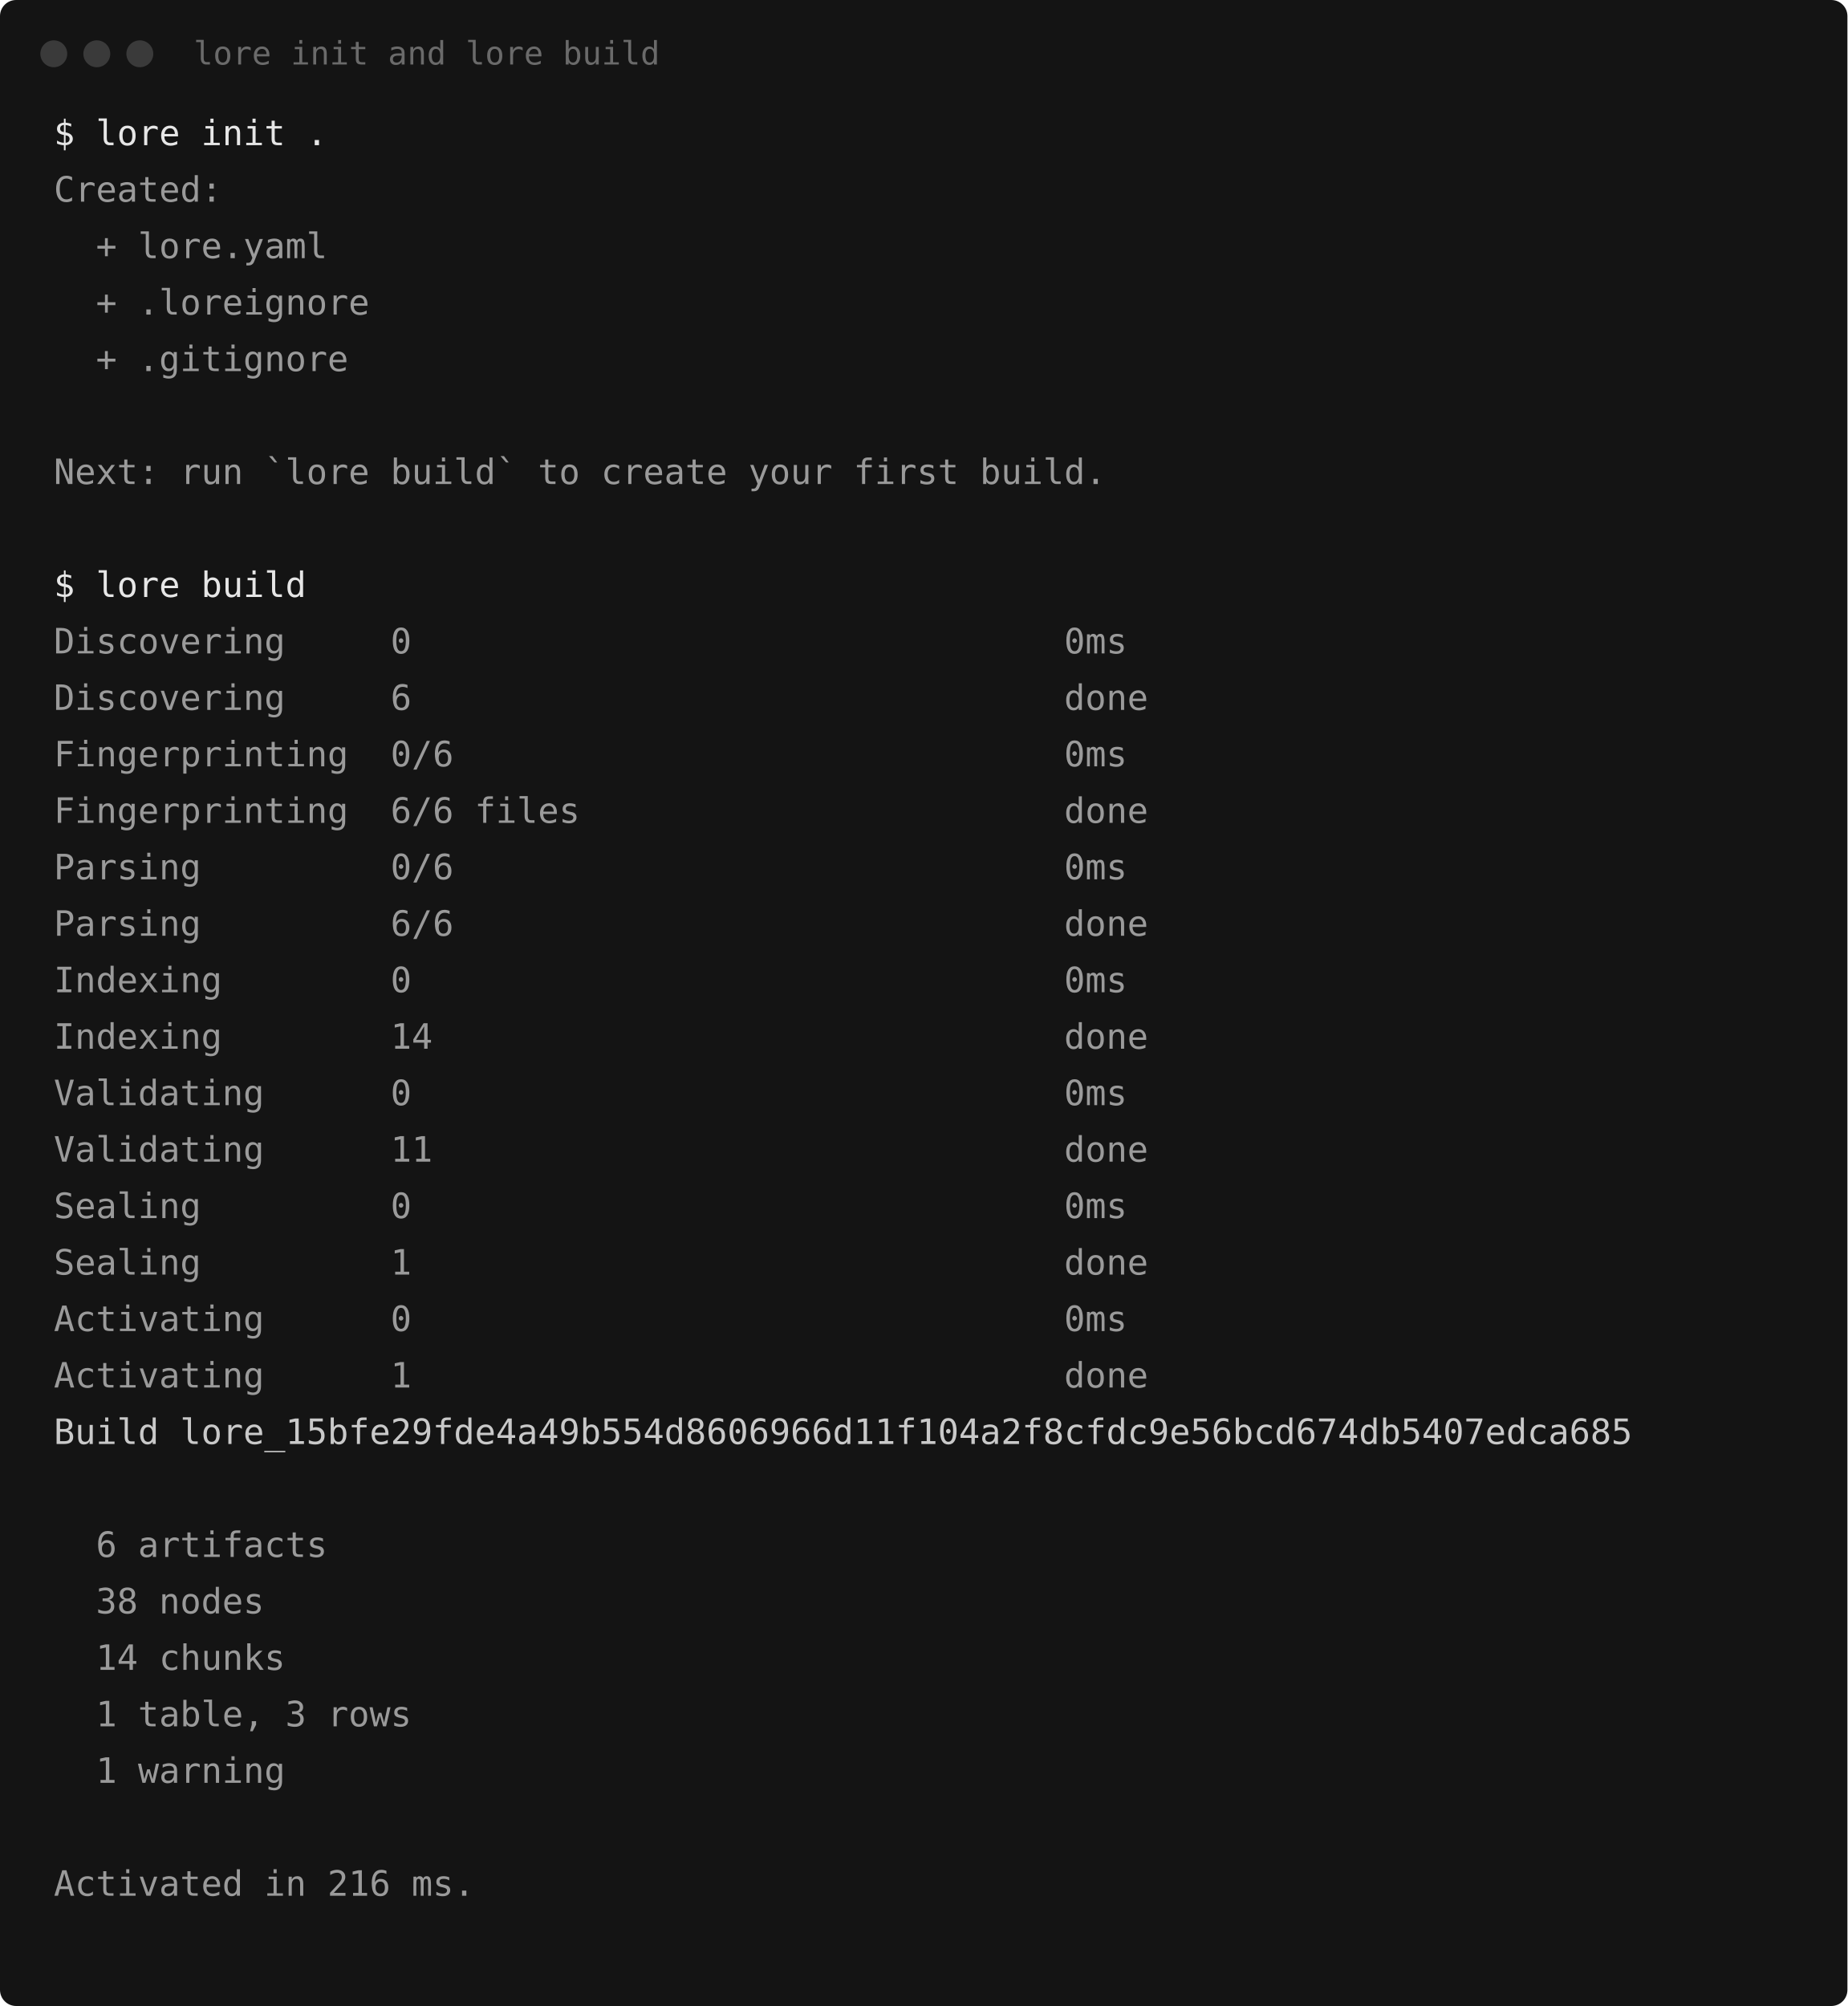
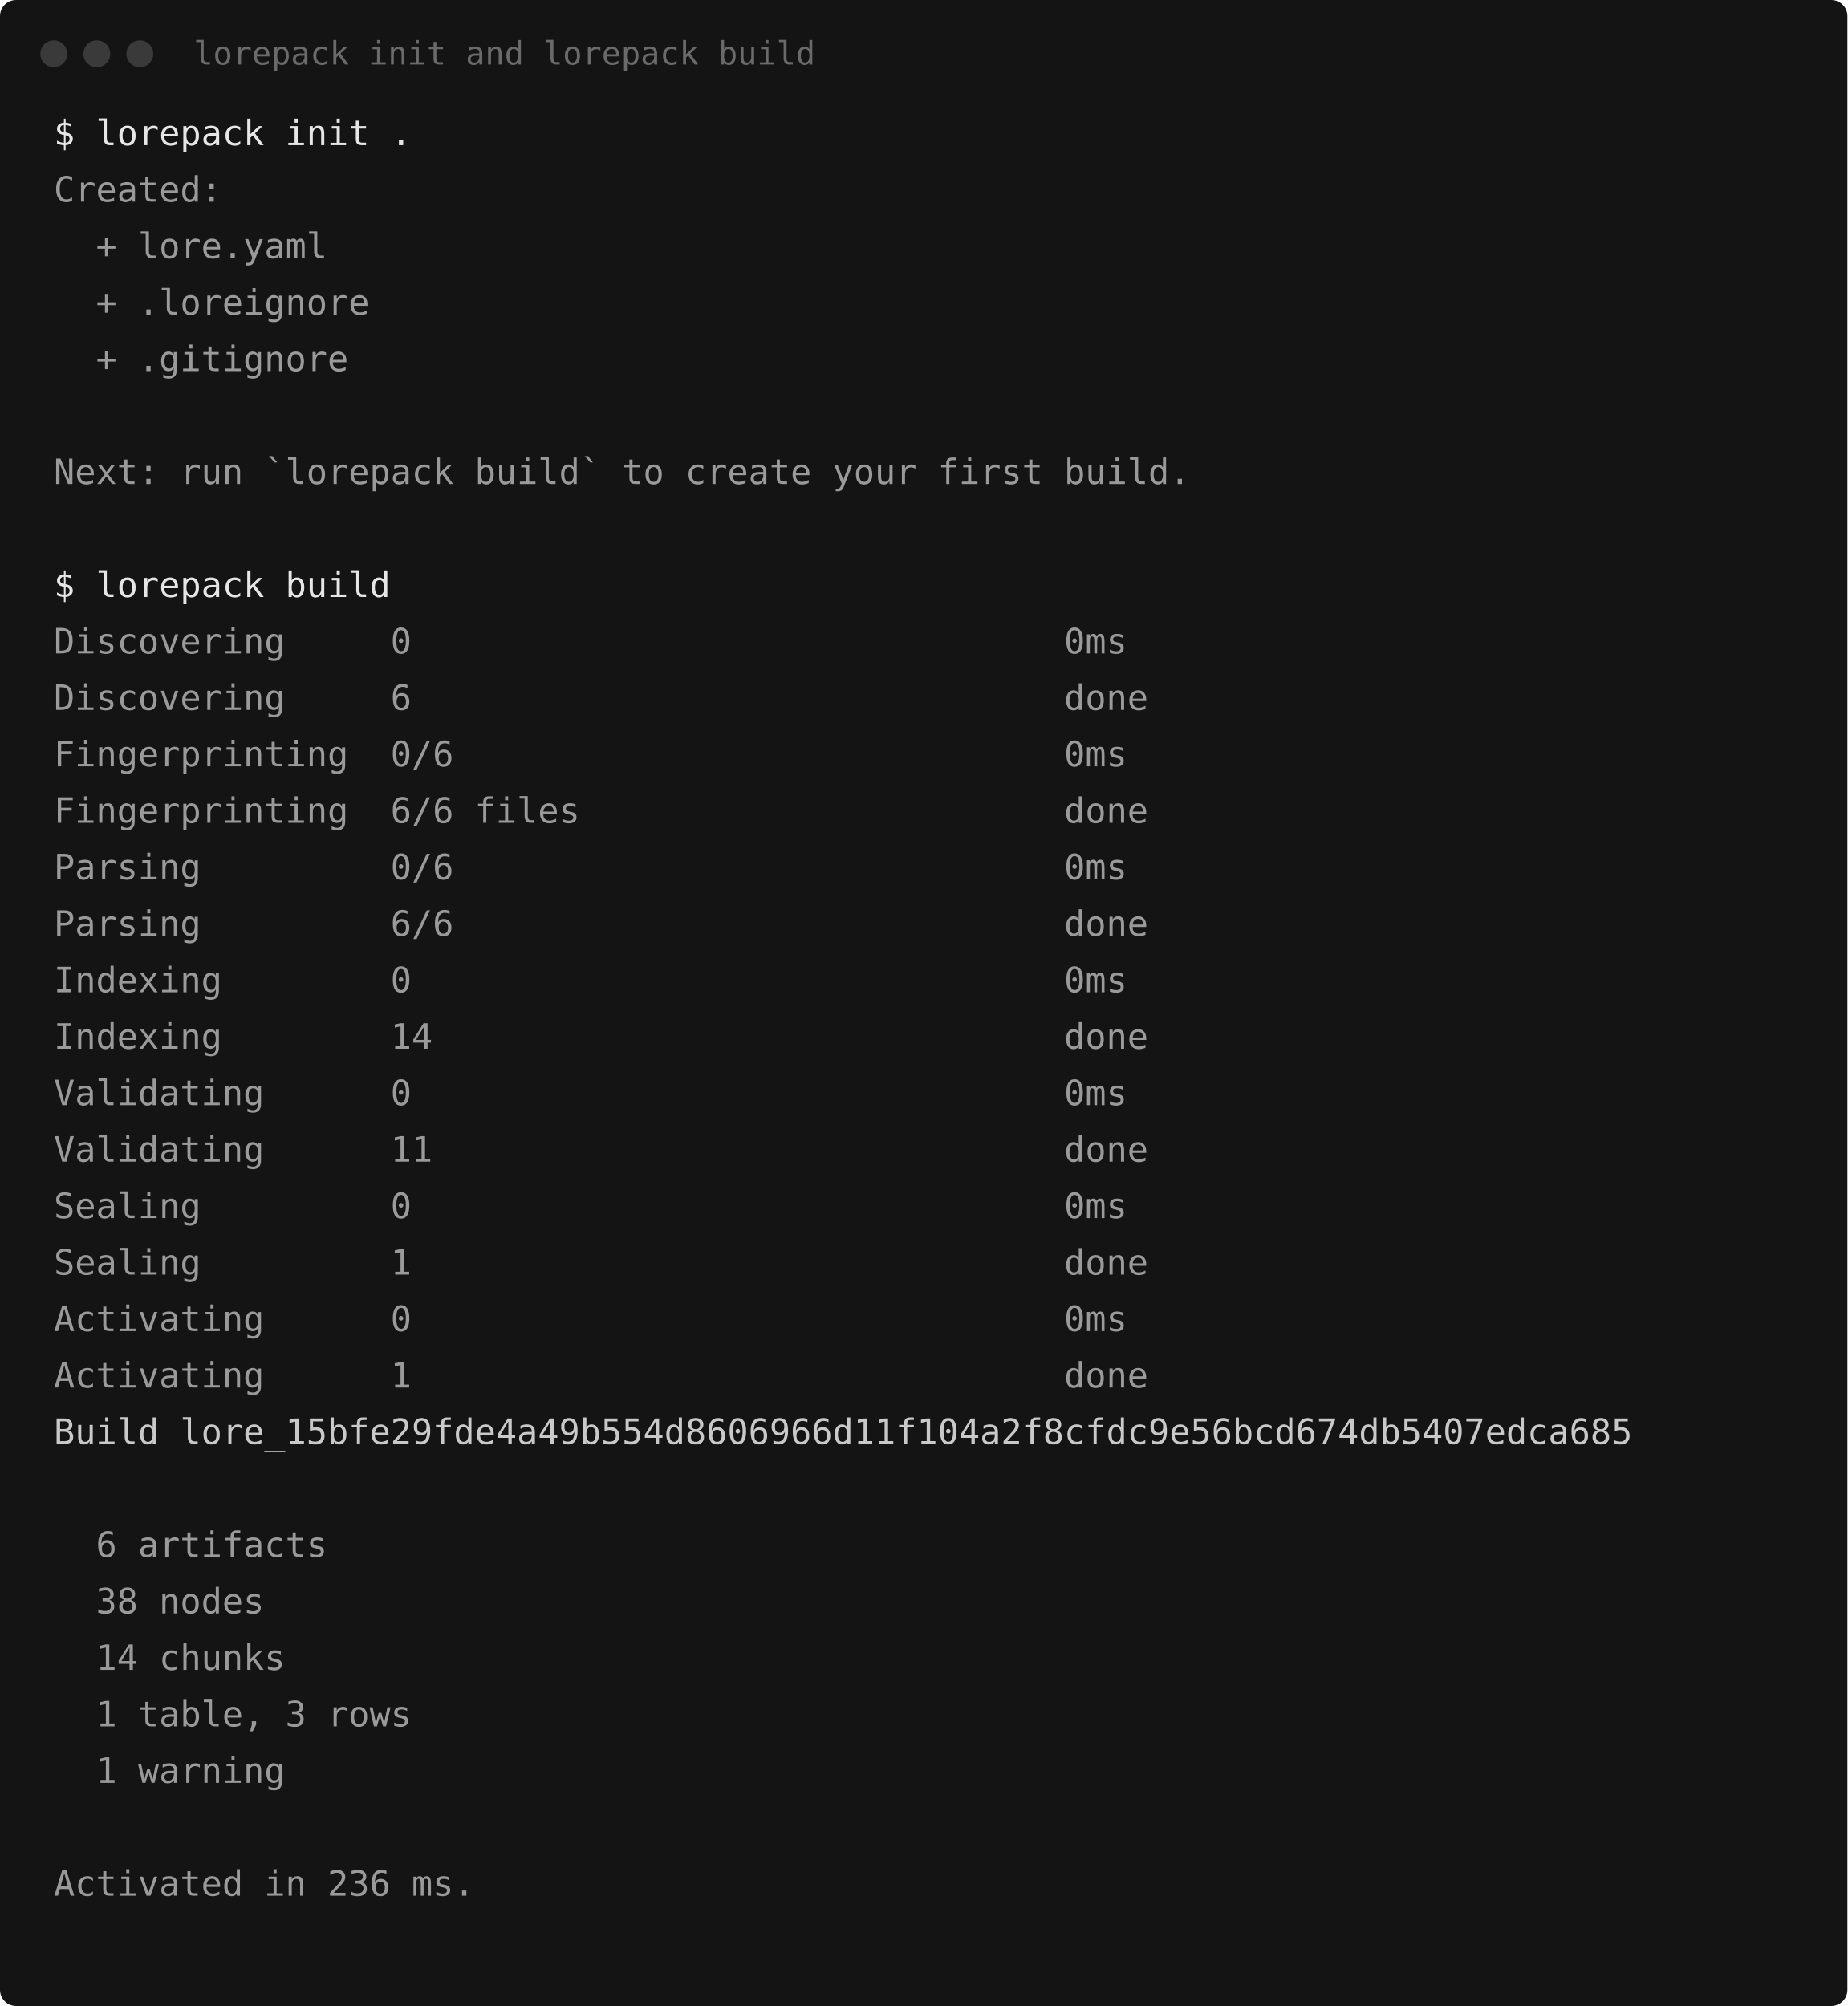
- <svg xmlns="http://www.w3.org/2000/svg" width="687" height="746" viewBox="0 0 687 746" role="img" aria-label="lore init and lore build">
+ <svg xmlns="http://www.w3.org/2000/svg" width="687" height="746" viewBox="0 0 687 746" role="img" aria-label="lorepack init and lorepack build">
  <rect width="687" height="746" rx="6" fill="#141414" />
  <circle cx="20" cy="20" r="5" fill="#3a3a3a" />
  <circle cx="36" cy="20" r="5" fill="#3a3a3a" />
  <circle cx="52" cy="20" r="5" fill="#3a3a3a" />
-   <text x="72" y="24" fill="#6a6a6a" font-family="ui-monospace, SFMono-Regular, Menlo, monospace" font-size="12">lore init and lore build</text>
-   <g font-family="ui-monospace, SFMono-Regular, Menlo, monospace" font-size="13">
-     <text x="20" y="54" fill="#e6e6e6" font-weight="500" xml:space="preserve">$ lore init .</text>
+   <text x="72" y="24" fill="#6a6a6a" font-family="ui-monospace, SFMono-Regular, Menlo, 'Cascadia Mono', Consolas, 'DejaVu Sans Mono', 'Liberation Mono', monospace" font-size="12">lorepack init and lorepack build</text>
+   <g font-family="ui-monospace, SFMono-Regular, Menlo, 'Cascadia Mono', Consolas, 'DejaVu Sans Mono', 'Liberation Mono', monospace" font-size="13">
+     <text x="20" y="54" fill="#e6e6e6" font-weight="500" xml:space="preserve">$ lorepack init .</text>
    <text x="20" y="75" fill="#9a9a9a" font-weight="400" xml:space="preserve">Created:</text>
    <text x="20" y="96" fill="#9a9a9a" font-weight="400" xml:space="preserve">  + lore.yaml</text>
    <text x="20" y="117" fill="#9a9a9a" font-weight="400" xml:space="preserve">  + .loreignore</text>
    <text x="20" y="138" fill="#9a9a9a" font-weight="400" xml:space="preserve">  + .gitignore</text>
    <text x="20" y="159" fill="#9a9a9a" font-weight="400" xml:space="preserve" />
-     <text x="20" y="180" fill="#9a9a9a" font-weight="400" xml:space="preserve">Next: run `lore build` to create your first build.</text>
+     <text x="20" y="180" fill="#9a9a9a" font-weight="400" xml:space="preserve">Next: run `lorepack build` to create your first build.</text>
    <text x="20" y="201" fill="#9a9a9a" font-weight="400" xml:space="preserve" />
-     <text x="20" y="222" fill="#e6e6e6" font-weight="500" xml:space="preserve">$ lore build</text>
+     <text x="20" y="222" fill="#e6e6e6" font-weight="500" xml:space="preserve">$ lorepack build</text>
    <text x="20" y="243" fill="#9a9a9a" font-weight="400" xml:space="preserve">Discovering     0                               0ms</text>
    <text x="20" y="264" fill="#9a9a9a" font-weight="400" xml:space="preserve">Discovering     6                               done</text>
    <text x="20" y="285" fill="#9a9a9a" font-weight="400" xml:space="preserve">Fingerprinting  0/6                             0ms</text>
    <text x="20" y="306" fill="#9a9a9a" font-weight="400" xml:space="preserve">Fingerprinting  6/6 files                       done</text>
    <text x="20" y="327" fill="#9a9a9a" font-weight="400" xml:space="preserve">Parsing         0/6                             0ms</text>
    <text x="20" y="348" fill="#9a9a9a" font-weight="400" xml:space="preserve">Parsing         6/6                             done</text>
    <text x="20" y="369" fill="#9a9a9a" font-weight="400" xml:space="preserve">Indexing        0                               0ms</text>
    <text x="20" y="390" fill="#9a9a9a" font-weight="400" xml:space="preserve">Indexing        14                              done</text>
    <text x="20" y="411" fill="#9a9a9a" font-weight="400" xml:space="preserve">Validating      0                               0ms</text>
    <text x="20" y="432" fill="#9a9a9a" font-weight="400" xml:space="preserve">Validating      11                              done</text>
    <text x="20" y="453" fill="#9a9a9a" font-weight="400" xml:space="preserve">Sealing         0                               0ms</text>
    <text x="20" y="474" fill="#9a9a9a" font-weight="400" xml:space="preserve">Sealing         1                               done</text>
    <text x="20" y="495" fill="#9a9a9a" font-weight="400" xml:space="preserve">Activating      0                               0ms</text>
    <text x="20" y="516" fill="#9a9a9a" font-weight="400" xml:space="preserve">Activating      1                               done</text>
    <text x="20" y="537" fill="#c9c9c9" font-weight="400" xml:space="preserve">Build lore_15bfe29fde4a49b554d8606966d11f104a2f8cfdc9e56bcd674db5407edca685</text>
    <text x="20" y="558" fill="#9a9a9a" font-weight="400" xml:space="preserve" />
    <text x="20" y="579" fill="#9a9a9a" font-weight="400" xml:space="preserve">  6 artifacts</text>
    <text x="20" y="600" fill="#9a9a9a" font-weight="400" xml:space="preserve">  38 nodes</text>
    <text x="20" y="621" fill="#9a9a9a" font-weight="400" xml:space="preserve">  14 chunks</text>
    <text x="20" y="642" fill="#9a9a9a" font-weight="400" xml:space="preserve">  1 table, 3 rows</text>
    <text x="20" y="663" fill="#9a9a9a" font-weight="400" xml:space="preserve">  1 warning</text>
    <text x="20" y="684" fill="#9a9a9a" font-weight="400" xml:space="preserve" />
-     <text x="20" y="705" fill="#9a9a9a" font-weight="400" xml:space="preserve">Activated in 216 ms.</text>
+     <text x="20" y="705" fill="#9a9a9a" font-weight="400" xml:space="preserve">Activated in 236 ms.</text>
  </g>
</svg>
